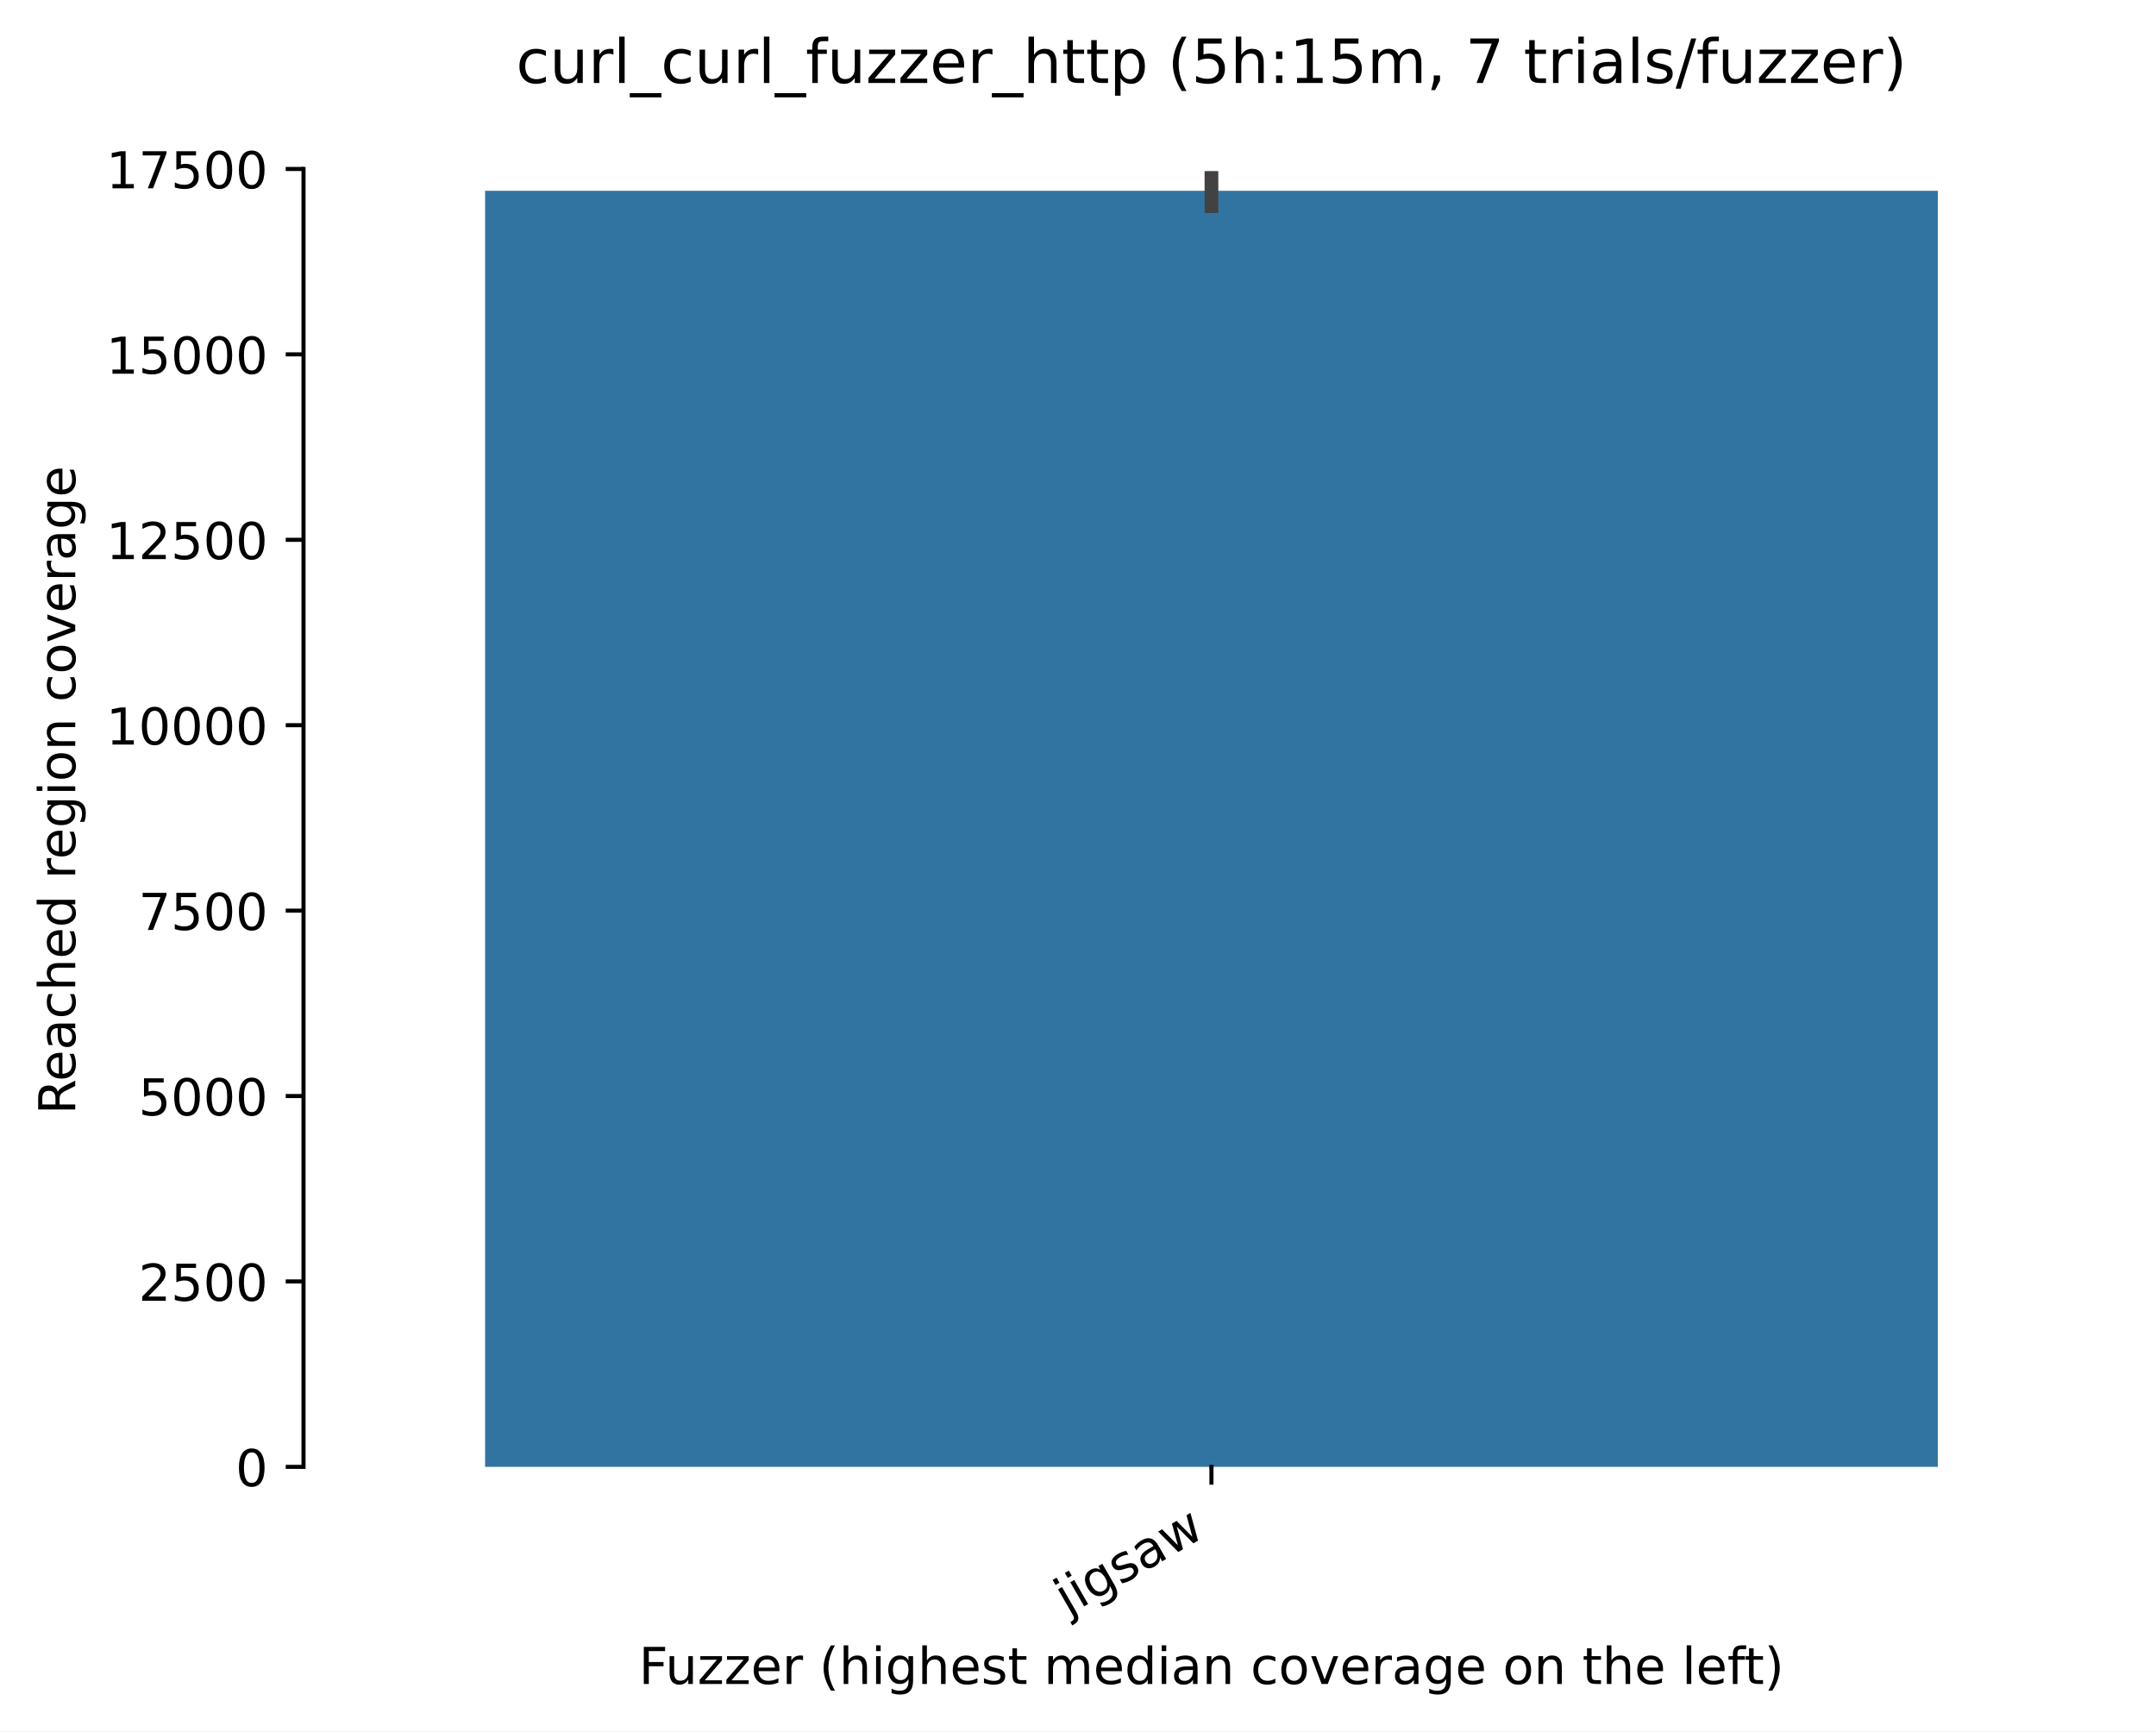
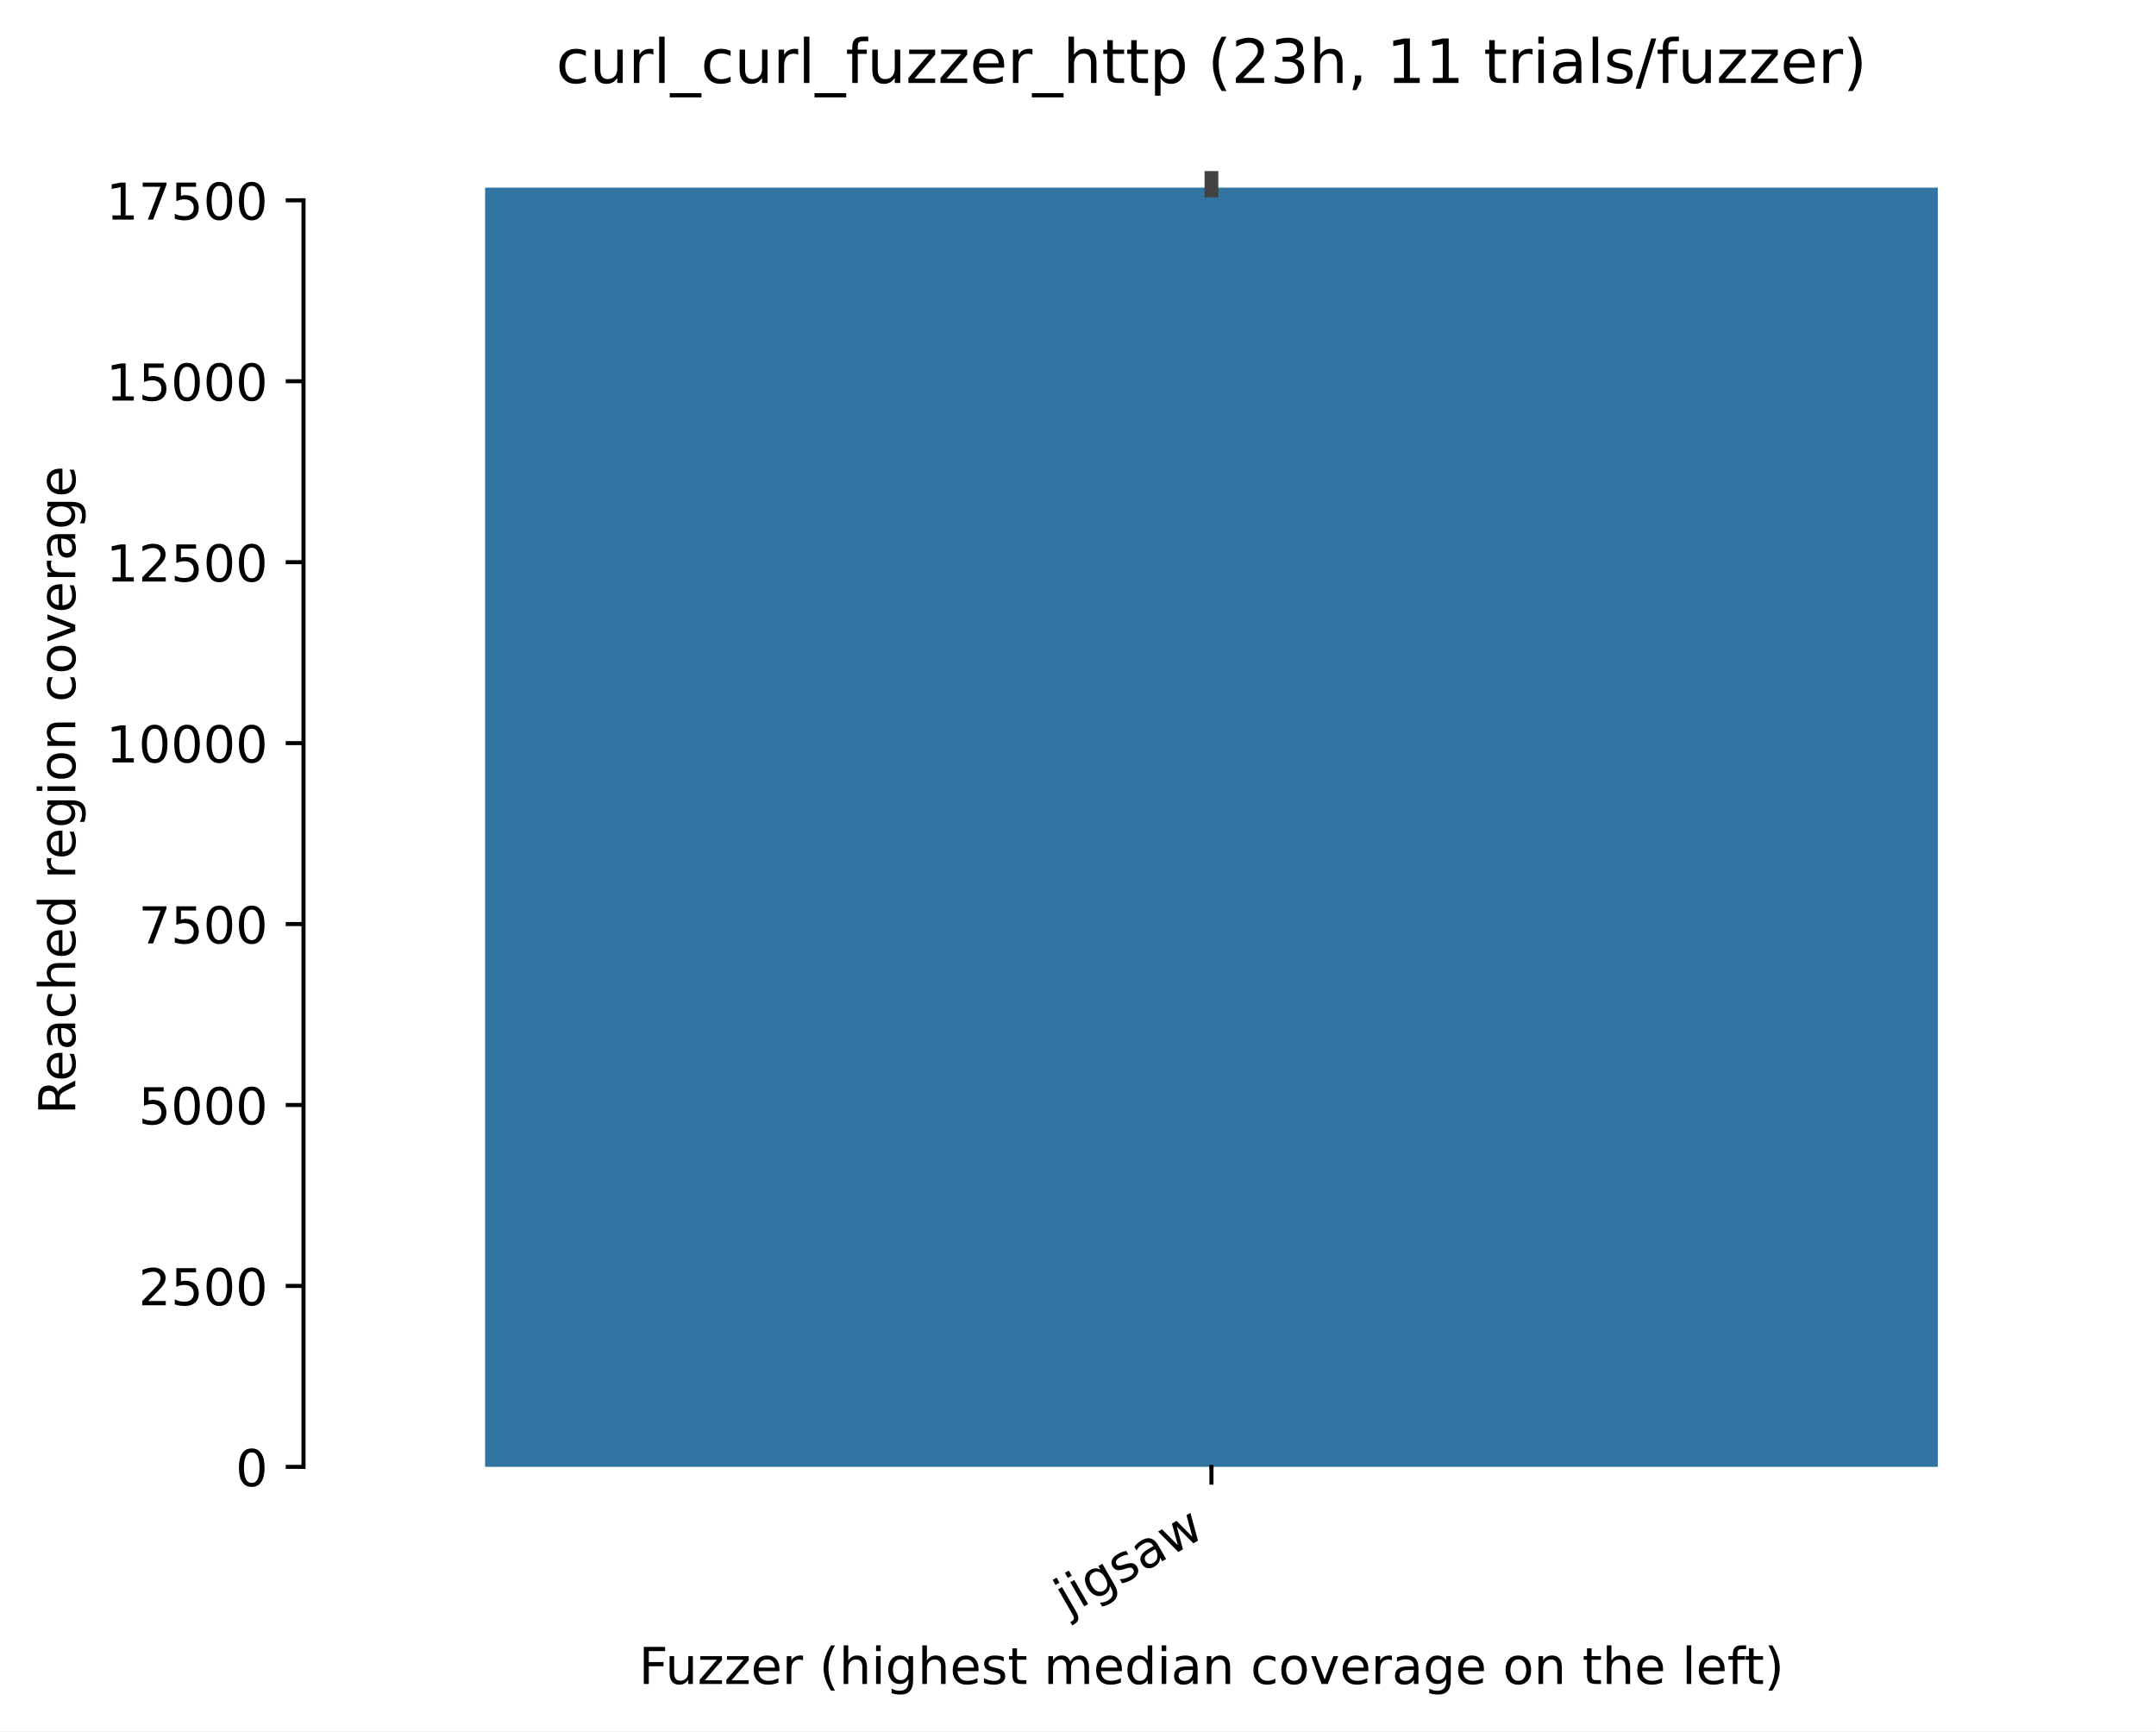
<svg xmlns="http://www.w3.org/2000/svg" xmlns:xlink="http://www.w3.org/1999/xlink" height="340.4pt" version="1.1" viewBox="0 0 424.011 340.4" width="424.011pt">
  <defs>
    <style type="text/css">*{stroke-linecap:butt;stroke-linejoin:round;}</style>
  </defs>
  <g id="figure_1">
    <g id="patch_1">
      <path d="M 0 340.4  L 424.011 340.4  L 424.011 0  L 0 0  z " style="fill:#ffffff;" />
    </g>
    <g id="axes_1">
      <g id="patch_2">
        <path d="M 59.691 288.43  L 416.811 288.43  L 416.811 22.318  L 59.691 22.318  z " style="fill:#ffffff;" />
      </g>
      <g id="patch_3">
-         <path clip-path="url(#pe64422f1b8)" d="M 95.403 288.43  L 381.099 288.43  L 381.099 37.513  L 95.403 37.513  z " style="fill:#3274a1;" />
+         <path clip-path="url(#p97cf9e4e84)" d="M 95.403 288.43  L 381.099 288.43  L 381.099 36.897  L 95.403 36.897  z " style="fill:#3274a1;" />
      </g>
      <g id="matplotlib.axis_1">
        <g id="xtick_1">
          <g id="line2d_1">
            <defs>
-               <path d="M 0 0  L 0 3.5  " id="m697e4e4e77" style="stroke:#000000;stroke-width:0.8;" />
+               <path d="M 0 0  L 0 3.5  " id="me486d39bf9" style="stroke:#000000;stroke-width:0.8;" />
            </defs>
            <g>
-               <use style="stroke:#000000;stroke-width:0.8;" x="238.251" xlink:href="#m697e4e4e77" y="288.43" />
+               <use style="stroke:#000000;stroke-width:0.8;" x="238.251" xlink:href="#me486d39bf9" y="288.43" />
            </g>
          </g>
          <g id="text_1">
            <g transform="translate(210 317.7207)rotate(-30)scale(0.1 -0.1)">
              <defs>
                <path d="M 9.422 54.688  L 18.406 54.688  L 18.406 -0.984  Q 18.406 -11.422 14.422 -16.109  Q 10.453 -20.797 1.609 -20.797  L -1.812 -20.797  L -1.812 -13.188  L 0.594 -13.188  Q 5.719 -13.188 7.562 -10.812  Q 9.422 -8.453 9.422 -0.984  z M 9.422 75.984  L 18.406 75.984  L 18.406 64.594  L 9.422 64.594  z " id="DejaVuSans-106" />
                <path d="M 9.422 54.688  L 18.406 54.688  L 18.406 0  L 9.422 0  z M 9.422 75.984  L 18.406 75.984  L 18.406 64.594  L 9.422 64.594  z " id="DejaVuSans-105" />
                <path d="M 45.406 27.984  Q 45.406 37.75 41.375 43.109  Q 37.359 48.484 30.078 48.484  Q 22.859 48.484 18.828 43.109  Q 14.797 37.75 14.797 27.984  Q 14.797 18.266 18.828 12.891  Q 22.859 7.516 30.078 7.516  Q 37.359 7.516 41.375 12.891  Q 45.406 18.266 45.406 27.984  z M 54.391 6.781  Q 54.391 -7.172 48.188 -13.984  Q 42 -20.797 29.203 -20.797  Q 24.469 -20.797 20.266 -20.094  Q 16.062 -19.391 12.109 -17.922  L 12.109 -9.188  Q 16.062 -11.328 19.922 -12.344  Q 23.781 -13.375 27.781 -13.375  Q 36.625 -13.375 41.016 -8.766  Q 45.406 -4.156 45.406 5.172  L 45.406 9.625  Q 42.625 4.781 38.281 2.391  Q 33.938 0 27.875 0  Q 17.828 0 11.672 7.656  Q 5.516 15.328 5.516 27.984  Q 5.516 40.672 11.672 48.328  Q 17.828 56 27.875 56  Q 33.938 56 38.281 53.609  Q 42.625 51.219 45.406 46.391  L 45.406 54.688  L 54.391 54.688  z " id="DejaVuSans-103" />
                <path d="M 44.281 53.078  L 44.281 44.578  Q 40.484 46.531 36.375 47.5  Q 32.281 48.484 27.875 48.484  Q 21.188 48.484 17.844 46.438  Q 14.5 44.391 14.5 40.281  Q 14.5 37.156 16.891 35.375  Q 19.281 33.594 26.516 31.984  L 29.594 31.297  Q 39.156 29.25 43.188 25.516  Q 47.219 21.781 47.219 15.094  Q 47.219 7.469 41.188 3.016  Q 35.156 -1.422 24.609 -1.422  Q 20.219 -1.422 15.453 -0.562  Q 10.688 0.297 5.422 2  L 5.422 11.281  Q 10.406 8.688 15.234 7.391  Q 20.062 6.109 24.812 6.109  Q 31.156 6.109 34.562 8.281  Q 37.984 10.453 37.984 14.406  Q 37.984 18.062 35.516 20.016  Q 33.062 21.969 24.703 23.781  L 21.578 24.516  Q 13.234 26.266 9.516 29.906  Q 5.812 33.547 5.812 39.891  Q 5.812 47.609 11.281 51.797  Q 16.75 56 26.812 56  Q 31.781 56 36.172 55.266  Q 40.578 54.547 44.281 53.078  z " id="DejaVuSans-115" />
                <path d="M 34.281 27.484  Q 23.391 27.484 19.188 25  Q 14.984 22.516 14.984 16.5  Q 14.984 11.719 18.141 8.906  Q 21.297 6.109 26.703 6.109  Q 34.188 6.109 38.703 11.406  Q 43.219 16.703 43.219 25.484  L 43.219 27.484  z M 52.203 31.203  L 52.203 0  L 43.219 0  L 43.219 8.297  Q 40.141 3.328 35.547 0.953  Q 30.953 -1.422 24.312 -1.422  Q 15.922 -1.422 10.953 3.297  Q 6 8.016 6 15.922  Q 6 25.141 12.172 29.828  Q 18.359 34.516 30.609 34.516  L 43.219 34.516  L 43.219 35.406  Q 43.219 41.609 39.141 45  Q 35.062 48.391 27.688 48.391  Q 23 48.391 18.547 47.266  Q 14.109 46.141 10.016 43.891  L 10.016 52.203  Q 14.938 54.109 19.578 55.047  Q 24.219 56 28.609 56  Q 40.484 56 46.344 49.844  Q 52.203 43.703 52.203 31.203  z " id="DejaVuSans-97" />
                <path d="M 4.203 54.688  L 13.188 54.688  L 24.422 12.016  L 35.594 54.688  L 46.188 54.688  L 57.422 12.016  L 68.609 54.688  L 77.594 54.688  L 63.281 0  L 52.688 0  L 40.922 44.828  L 29.109 0  L 18.5 0  z " id="DejaVuSans-119" />
              </defs>
              <use xlink:href="#DejaVuSans-106" />
              <use x="27.783" xlink:href="#DejaVuSans-105" />
              <use x="55.566" xlink:href="#DejaVuSans-103" />
              <use x="119.043" xlink:href="#DejaVuSans-115" />
              <use x="171.143" xlink:href="#DejaVuSans-97" />
              <use x="232.422" xlink:href="#DejaVuSans-119" />
            </g>
          </g>
        </g>
        <g id="text_2">
          <g transform="translate(125.6327 331.1202)scale(0.1 -0.1)">
            <defs>
              <path d="M 9.812 72.906  L 51.703 72.906  L 51.703 64.594  L 19.672 64.594  L 19.672 43.109  L 48.578 43.109  L 48.578 34.812  L 19.672 34.812  L 19.672 0  L 9.812 0  z " id="DejaVuSans-70" />
              <path d="M 8.5 21.578  L 8.5 54.688  L 17.484 54.688  L 17.484 21.922  Q 17.484 14.156 20.5 10.266  Q 23.531 6.391 29.594 6.391  Q 36.859 6.391 41.078 11.031  Q 45.312 15.672 45.312 23.688  L 45.312 54.688  L 54.297 54.688  L 54.297 0  L 45.312 0  L 45.312 8.406  Q 42.047 3.422 37.719 1  Q 33.406 -1.422 27.688 -1.422  Q 18.266 -1.422 13.375 4.438  Q 8.5 10.297 8.5 21.578  z M 31.109 56  z " id="DejaVuSans-117" />
              <path d="M 5.516 54.688  L 48.188 54.688  L 48.188 46.484  L 14.406 7.172  L 48.188 7.172  L 48.188 0  L 4.297 0  L 4.297 8.203  L 38.094 47.516  L 5.516 47.516  z " id="DejaVuSans-122" />
              <path d="M 56.203 29.594  L 56.203 25.203  L 14.891 25.203  Q 15.484 15.922 20.484 11.062  Q 25.484 6.203 34.422 6.203  Q 39.594 6.203 44.453 7.469  Q 49.312 8.734 54.109 11.281  L 54.109 2.781  Q 49.266 0.734 44.188 -0.344  Q 39.109 -1.422 33.891 -1.422  Q 20.797 -1.422 13.156 6.188  Q 5.516 13.812 5.516 26.812  Q 5.516 40.234 12.766 48.109  Q 20.016 56 32.328 56  Q 43.359 56 49.781 48.891  Q 56.203 41.797 56.203 29.594  z M 47.219 32.234  Q 47.125 39.594 43.094 43.984  Q 39.062 48.391 32.422 48.391  Q 24.906 48.391 20.391 44.141  Q 15.875 39.891 15.188 32.172  z " id="DejaVuSans-101" />
              <path d="M 41.109 46.297  Q 39.594 47.172 37.812 47.578  Q 36.031 48 33.891 48  Q 26.266 48 22.188 43.047  Q 18.109 38.094 18.109 28.812  L 18.109 0  L 9.078 0  L 9.078 54.688  L 18.109 54.688  L 18.109 46.188  Q 20.953 51.172 25.484 53.578  Q 30.031 56 36.531 56  Q 37.453 56 38.578 55.875  Q 39.703 55.766 41.062 55.516  z " id="DejaVuSans-114" />
              <path id="DejaVuSans-32" />
              <path d="M 31 75.875  Q 24.469 64.656 21.281 53.656  Q 18.109 42.672 18.109 31.391  Q 18.109 20.125 21.312 9.062  Q 24.516 -2 31 -13.188  L 23.188 -13.188  Q 15.875 -1.703 12.234 9.375  Q 8.594 20.453 8.594 31.391  Q 8.594 42.281 12.203 53.312  Q 15.828 64.359 23.188 75.875  z " id="DejaVuSans-40" />
              <path d="M 54.891 33.016  L 54.891 0  L 45.906 0  L 45.906 32.719  Q 45.906 40.484 42.875 44.328  Q 39.844 48.188 33.797 48.188  Q 26.516 48.188 22.312 43.547  Q 18.109 38.922 18.109 30.906  L 18.109 0  L 9.078 0  L 9.078 75.984  L 18.109 75.984  L 18.109 46.188  Q 21.344 51.125 25.703 53.562  Q 30.078 56 35.797 56  Q 45.219 56 50.047 50.172  Q 54.891 44.344 54.891 33.016  z " id="DejaVuSans-104" />
              <path d="M 18.312 70.219  L 18.312 54.688  L 36.812 54.688  L 36.812 47.703  L 18.312 47.703  L 18.312 18.016  Q 18.312 11.328 20.141 9.422  Q 21.969 7.516 27.594 7.516  L 36.812 7.516  L 36.812 0  L 27.594 0  Q 17.188 0 13.234 3.875  Q 9.281 7.766 9.281 18.016  L 9.281 47.703  L 2.688 47.703  L 2.688 54.688  L 9.281 54.688  L 9.281 70.219  z " id="DejaVuSans-116" />
              <path d="M 52 44.188  Q 55.375 50.25 60.062 53.125  Q 64.75 56 71.094 56  Q 79.641 56 84.281 50.016  Q 88.922 44.047 88.922 33.016  L 88.922 0  L 79.891 0  L 79.891 32.719  Q 79.891 40.578 77.094 44.375  Q 74.312 48.188 68.609 48.188  Q 61.625 48.188 57.562 43.547  Q 53.516 38.922 53.516 30.906  L 53.516 0  L 44.484 0  L 44.484 32.719  Q 44.484 40.625 41.703 44.406  Q 38.922 48.188 33.109 48.188  Q 26.219 48.188 22.156 43.531  Q 18.109 38.875 18.109 30.906  L 18.109 0  L 9.078 0  L 9.078 54.688  L 18.109 54.688  L 18.109 46.188  Q 21.188 51.219 25.484 53.609  Q 29.781 56 35.688 56  Q 41.656 56 45.828 52.969  Q 50 49.953 52 44.188  z " id="DejaVuSans-109" />
              <path d="M 45.406 46.391  L 45.406 75.984  L 54.391 75.984  L 54.391 0  L 45.406 0  L 45.406 8.203  Q 42.578 3.328 38.25 0.953  Q 33.938 -1.422 27.875 -1.422  Q 17.969 -1.422 11.734 6.484  Q 5.516 14.406 5.516 27.297  Q 5.516 40.188 11.734 48.094  Q 17.969 56 27.875 56  Q 33.938 56 38.25 53.625  Q 42.578 51.266 45.406 46.391  z M 14.797 27.297  Q 14.797 17.391 18.875 11.75  Q 22.953 6.109 30.078 6.109  Q 37.203 6.109 41.297 11.75  Q 45.406 17.391 45.406 27.297  Q 45.406 37.203 41.297 42.844  Q 37.203 48.484 30.078 48.484  Q 22.953 48.484 18.875 42.844  Q 14.797 37.203 14.797 27.297  z " id="DejaVuSans-100" />
              <path d="M 54.891 33.016  L 54.891 0  L 45.906 0  L 45.906 32.719  Q 45.906 40.484 42.875 44.328  Q 39.844 48.188 33.797 48.188  Q 26.516 48.188 22.312 43.547  Q 18.109 38.922 18.109 30.906  L 18.109 0  L 9.078 0  L 9.078 54.688  L 18.109 54.688  L 18.109 46.188  Q 21.344 51.125 25.703 53.562  Q 30.078 56 35.797 56  Q 45.219 56 50.047 50.172  Q 54.891 44.344 54.891 33.016  z " id="DejaVuSans-110" />
              <path d="M 48.781 52.594  L 48.781 44.188  Q 44.969 46.297 41.141 47.344  Q 37.312 48.391 33.406 48.391  Q 24.656 48.391 19.812 42.844  Q 14.984 37.312 14.984 27.297  Q 14.984 17.281 19.812 11.734  Q 24.656 6.203 33.406 6.203  Q 37.312 6.203 41.141 7.25  Q 44.969 8.297 48.781 10.406  L 48.781 2.094  Q 45.016 0.344 40.984 -0.531  Q 36.969 -1.422 32.422 -1.422  Q 20.062 -1.422 12.781 6.344  Q 5.516 14.109 5.516 27.297  Q 5.516 40.672 12.859 48.328  Q 20.219 56 33.016 56  Q 37.156 56 41.109 55.141  Q 45.062 54.297 48.781 52.594  z " id="DejaVuSans-99" />
              <path d="M 30.609 48.391  Q 23.391 48.391 19.188 42.75  Q 14.984 37.109 14.984 27.297  Q 14.984 17.484 19.156 11.844  Q 23.344 6.203 30.609 6.203  Q 37.797 6.203 41.984 11.859  Q 46.188 17.531 46.188 27.297  Q 46.188 37.016 41.984 42.703  Q 37.797 48.391 30.609 48.391  z M 30.609 56  Q 42.328 56 49.016 48.375  Q 55.719 40.766 55.719 27.297  Q 55.719 13.875 49.016 6.219  Q 42.328 -1.422 30.609 -1.422  Q 18.844 -1.422 12.172 6.219  Q 5.516 13.875 5.516 27.297  Q 5.516 40.766 12.172 48.375  Q 18.844 56 30.609 56  z " id="DejaVuSans-111" />
              <path d="M 2.984 54.688  L 12.5 54.688  L 29.594 8.797  L 46.688 54.688  L 56.203 54.688  L 35.688 0  L 23.484 0  z " id="DejaVuSans-118" />
              <path d="M 9.422 75.984  L 18.406 75.984  L 18.406 0  L 9.422 0  z " id="DejaVuSans-108" />
              <path d="M 37.109 75.984  L 37.109 68.5  L 28.516 68.5  Q 23.688 68.5 21.797 66.547  Q 19.922 64.594 19.922 59.516  L 19.922 54.688  L 34.719 54.688  L 34.719 47.703  L 19.922 47.703  L 19.922 0  L 10.891 0  L 10.891 47.703  L 2.297 47.703  L 2.297 54.688  L 10.891 54.688  L 10.891 58.5  Q 10.891 67.625 15.141 71.797  Q 19.391 75.984 28.609 75.984  z " id="DejaVuSans-102" />
              <path d="M 8.016 75.875  L 15.828 75.875  Q 23.141 64.359 26.781 53.312  Q 30.422 42.281 30.422 31.391  Q 30.422 20.453 26.781 9.375  Q 23.141 -1.703 15.828 -13.188  L 8.016 -13.188  Q 14.5 -2 17.703 9.062  Q 20.906 20.125 20.906 31.391  Q 20.906 42.672 17.703 53.656  Q 14.5 64.656 8.016 75.875  z " id="DejaVuSans-41" />
            </defs>
            <use xlink:href="#DejaVuSans-70" />
            <use x="52.02" xlink:href="#DejaVuSans-117" />
            <use x="115.398" xlink:href="#DejaVuSans-122" />
            <use x="167.889" xlink:href="#DejaVuSans-122" />
            <use x="220.379" xlink:href="#DejaVuSans-101" />
            <use x="281.902" xlink:href="#DejaVuSans-114" />
            <use x="323.016" xlink:href="#DejaVuSans-32" />
            <use x="354.803" xlink:href="#DejaVuSans-40" />
            <use x="393.816" xlink:href="#DejaVuSans-104" />
            <use x="457.195" xlink:href="#DejaVuSans-105" />
            <use x="484.979" xlink:href="#DejaVuSans-103" />
            <use x="548.455" xlink:href="#DejaVuSans-104" />
            <use x="611.834" xlink:href="#DejaVuSans-101" />
            <use x="673.357" xlink:href="#DejaVuSans-115" />
            <use x="725.457" xlink:href="#DejaVuSans-116" />
            <use x="764.666" xlink:href="#DejaVuSans-32" />
            <use x="796.453" xlink:href="#DejaVuSans-109" />
            <use x="893.865" xlink:href="#DejaVuSans-101" />
            <use x="955.389" xlink:href="#DejaVuSans-100" />
            <use x="1018.865" xlink:href="#DejaVuSans-105" />
            <use x="1046.648" xlink:href="#DejaVuSans-97" />
            <use x="1107.928" xlink:href="#DejaVuSans-110" />
            <use x="1171.307" xlink:href="#DejaVuSans-32" />
            <use x="1203.094" xlink:href="#DejaVuSans-99" />
            <use x="1258.074" xlink:href="#DejaVuSans-111" />
            <use x="1319.256" xlink:href="#DejaVuSans-118" />
            <use x="1378.436" xlink:href="#DejaVuSans-101" />
            <use x="1439.959" xlink:href="#DejaVuSans-114" />
            <use x="1481.072" xlink:href="#DejaVuSans-97" />
            <use x="1542.352" xlink:href="#DejaVuSans-103" />
            <use x="1605.828" xlink:href="#DejaVuSans-101" />
            <use x="1667.352" xlink:href="#DejaVuSans-32" />
            <use x="1699.139" xlink:href="#DejaVuSans-111" />
            <use x="1760.32" xlink:href="#DejaVuSans-110" />
            <use x="1823.699" xlink:href="#DejaVuSans-32" />
            <use x="1855.486" xlink:href="#DejaVuSans-116" />
            <use x="1894.695" xlink:href="#DejaVuSans-104" />
            <use x="1958.074" xlink:href="#DejaVuSans-101" />
            <use x="2019.598" xlink:href="#DejaVuSans-32" />
            <use x="2051.385" xlink:href="#DejaVuSans-108" />
            <use x="2079.168" xlink:href="#DejaVuSans-101" />
            <use x="2140.691" xlink:href="#DejaVuSans-102" />
            <use x="2174.146" xlink:href="#DejaVuSans-116" />
            <use x="2213.355" xlink:href="#DejaVuSans-41" />
          </g>
        </g>
      </g>
      <g id="matplotlib.axis_2">
        <g id="ytick_1">
          <g id="line2d_2">
            <defs>
-               <path d="M 0 0  L -3.5 0  " id="m3f16a79ac9" style="stroke:#000000;stroke-width:0.8;" />
+               <path d="M 0 0  L -3.5 0  " id="m4b26297928" style="stroke:#000000;stroke-width:0.8;" />
            </defs>
            <g>
-               <use style="stroke:#000000;stroke-width:0.8;" x="59.691" xlink:href="#m3f16a79ac9" y="288.43" />
+               <use style="stroke:#000000;stroke-width:0.8;" x="59.691" xlink:href="#m4b26297928" y="288.43" />
            </g>
          </g>
          <g id="text_3">
            <g transform="translate(46.32812 292.2293)scale(0.1 -0.1)">
              <defs>
                <path d="M 31.781 66.406  Q 24.172 66.406 20.328 58.906  Q 16.5 51.422 16.5 36.375  Q 16.5 21.391 20.328 13.891  Q 24.172 6.391 31.781 6.391  Q 39.453 6.391 43.281 13.891  Q 47.125 21.391 47.125 36.375  Q 47.125 51.422 43.281 58.906  Q 39.453 66.406 31.781 66.406  z M 31.781 74.219  Q 44.047 74.219 50.516 64.516  Q 56.984 54.828 56.984 36.375  Q 56.984 17.969 50.516 8.266  Q 44.047 -1.422 31.781 -1.422  Q 19.531 -1.422 13.062 8.266  Q 6.594 17.969 6.594 36.375  Q 6.594 54.828 13.062 64.516  Q 19.531 74.219 31.781 74.219  z " id="DejaVuSans-48" />
              </defs>
              <use xlink:href="#DejaVuSans-48" />
            </g>
          </g>
        </g>
        <g id="ytick_2">
          <g id="line2d_3">
            <g>
-               <use style="stroke:#000000;stroke-width:0.8;" x="59.691" xlink:href="#m3f16a79ac9" y="251.972" />
+               <use style="stroke:#000000;stroke-width:0.8;" x="59.691" xlink:href="#m4b26297928" y="252.853" />
            </g>
          </g>
          <g id="text_4">
-             <g transform="translate(27.24063 255.7715)scale(0.1 -0.1)">
+             <g transform="translate(27.24063 256.6518)scale(0.1 -0.1)">
              <defs>
                <path d="M 19.188 8.297  L 53.609 8.297  L 53.609 0  L 7.328 0  L 7.328 8.297  Q 12.938 14.109 22.625 23.891  Q 32.328 33.688 34.812 36.531  Q 39.547 41.844 41.422 45.531  Q 43.312 49.219 43.312 52.781  Q 43.312 58.594 39.234 62.25  Q 35.156 65.922 28.609 65.922  Q 23.969 65.922 18.812 64.312  Q 13.672 62.703 7.812 59.422  L 7.812 69.391  Q 13.766 71.781 18.938 73  Q 24.125 74.219 28.422 74.219  Q 39.75 74.219 46.484 68.547  Q 53.219 62.891 53.219 53.422  Q 53.219 48.922 51.531 44.891  Q 49.859 40.875 45.406 35.406  Q 44.188 33.984 37.641 27.219  Q 31.109 20.453 19.188 8.297  z " id="DejaVuSans-50" />
                <path d="M 10.797 72.906  L 49.516 72.906  L 49.516 64.594  L 19.828 64.594  L 19.828 46.734  Q 21.969 47.469 24.109 47.828  Q 26.266 48.188 28.422 48.188  Q 40.625 48.188 47.75 41.5  Q 54.891 34.812 54.891 23.391  Q 54.891 11.625 47.562 5.094  Q 40.234 -1.422 26.906 -1.422  Q 22.312 -1.422 17.547 -0.641  Q 12.797 0.141 7.719 1.703  L 7.719 11.625  Q 12.109 9.234 16.797 8.062  Q 21.484 6.891 26.703 6.891  Q 35.156 6.891 40.078 11.328  Q 45.016 15.766 45.016 23.391  Q 45.016 31 40.078 35.438  Q 35.156 39.891 26.703 39.891  Q 22.75 39.891 18.812 39.016  Q 14.891 38.141 10.797 36.281  z " id="DejaVuSans-53" />
              </defs>
              <use xlink:href="#DejaVuSans-50" />
              <use x="63.623" xlink:href="#DejaVuSans-53" />
              <use x="127.246" xlink:href="#DejaVuSans-48" />
              <use x="190.869" xlink:href="#DejaVuSans-48" />
            </g>
          </g>
        </g>
        <g id="ytick_3">
          <g id="line2d_4">
            <g>
-               <use style="stroke:#000000;stroke-width:0.8;" x="59.691" xlink:href="#m3f16a79ac9" y="215.515" />
+               <use style="stroke:#000000;stroke-width:0.8;" x="59.691" xlink:href="#m4b26297928" y="217.275" />
            </g>
          </g>
          <g id="text_5">
-             <g transform="translate(27.24063 219.3138)scale(0.1 -0.1)">
+             <g transform="translate(27.24063 221.0743)scale(0.1 -0.1)">
              <use xlink:href="#DejaVuSans-53" />
              <use x="63.623" xlink:href="#DejaVuSans-48" />
              <use x="127.246" xlink:href="#DejaVuSans-48" />
              <use x="190.869" xlink:href="#DejaVuSans-48" />
            </g>
          </g>
        </g>
        <g id="ytick_4">
          <g id="line2d_5">
            <g>
-               <use style="stroke:#000000;stroke-width:0.8;" x="59.691" xlink:href="#m3f16a79ac9" y="179.057" />
+               <use style="stroke:#000000;stroke-width:0.8;" x="59.691" xlink:href="#m4b26297928" y="181.698" />
            </g>
          </g>
          <g id="text_6">
-             <g transform="translate(27.24063 182.856)scale(0.1 -0.1)">
+             <g transform="translate(27.24063 185.4968)scale(0.1 -0.1)">
              <defs>
                <path d="M 8.203 72.906  L 55.078 72.906  L 55.078 68.703  L 28.609 0  L 18.312 0  L 43.219 64.594  L 8.203 64.594  z " id="DejaVuSans-55" />
              </defs>
              <use xlink:href="#DejaVuSans-55" />
              <use x="63.623" xlink:href="#DejaVuSans-53" />
              <use x="127.246" xlink:href="#DejaVuSans-48" />
              <use x="190.869" xlink:href="#DejaVuSans-48" />
            </g>
          </g>
        </g>
        <g id="ytick_5">
          <g id="line2d_6">
            <g>
-               <use style="stroke:#000000;stroke-width:0.8;" x="59.691" xlink:href="#m3f16a79ac9" y="142.599" />
+               <use style="stroke:#000000;stroke-width:0.8;" x="59.691" xlink:href="#m4b26297928" y="146.12" />
            </g>
          </g>
          <g id="text_7">
-             <g transform="translate(20.87813 146.3982)scale(0.1 -0.1)">
+             <g transform="translate(20.87813 149.9193)scale(0.1 -0.1)">
              <defs>
                <path d="M 12.406 8.297  L 28.516 8.297  L 28.516 63.922  L 10.984 60.406  L 10.984 69.391  L 28.422 72.906  L 38.281 72.906  L 38.281 8.297  L 54.391 8.297  L 54.391 0  L 12.406 0  z " id="DejaVuSans-49" />
              </defs>
              <use xlink:href="#DejaVuSans-49" />
              <use x="63.623" xlink:href="#DejaVuSans-48" />
              <use x="127.246" xlink:href="#DejaVuSans-48" />
              <use x="190.869" xlink:href="#DejaVuSans-48" />
              <use x="254.492" xlink:href="#DejaVuSans-48" />
            </g>
          </g>
        </g>
        <g id="ytick_6">
          <g id="line2d_7">
            <g>
-               <use style="stroke:#000000;stroke-width:0.8;" x="59.691" xlink:href="#m3f16a79ac9" y="106.141" />
+               <use style="stroke:#000000;stroke-width:0.8;" x="59.691" xlink:href="#m4b26297928" y="110.543" />
            </g>
          </g>
          <g id="text_8">
-             <g transform="translate(20.87813 109.9404)scale(0.1 -0.1)">
+             <g transform="translate(20.87813 114.3418)scale(0.1 -0.1)">
              <use xlink:href="#DejaVuSans-49" />
              <use x="63.623" xlink:href="#DejaVuSans-50" />
              <use x="127.246" xlink:href="#DejaVuSans-53" />
              <use x="190.869" xlink:href="#DejaVuSans-48" />
              <use x="254.492" xlink:href="#DejaVuSans-48" />
            </g>
          </g>
        </g>
        <g id="ytick_7">
          <g id="line2d_8">
            <g>
-               <use style="stroke:#000000;stroke-width:0.8;" x="59.691" xlink:href="#m3f16a79ac9" y="69.683" />
+               <use style="stroke:#000000;stroke-width:0.8;" x="59.691" xlink:href="#m4b26297928" y="74.965" />
            </g>
          </g>
          <g id="text_9">
-             <g transform="translate(20.87813 73.48258)scale(0.1 -0.1)">
+             <g transform="translate(20.87813 78.76424)scale(0.1 -0.1)">
              <use xlink:href="#DejaVuSans-49" />
              <use x="63.623" xlink:href="#DejaVuSans-53" />
              <use x="127.246" xlink:href="#DejaVuSans-48" />
              <use x="190.869" xlink:href="#DejaVuSans-48" />
              <use x="254.492" xlink:href="#DejaVuSans-48" />
            </g>
          </g>
        </g>
        <g id="ytick_8">
          <g id="line2d_9">
            <g>
-               <use style="stroke:#000000;stroke-width:0.8;" x="59.691" xlink:href="#m3f16a79ac9" y="33.226" />
+               <use style="stroke:#000000;stroke-width:0.8;" x="59.691" xlink:href="#m4b26297928" y="39.388" />
            </g>
          </g>
          <g id="text_10">
-             <g transform="translate(20.87813 37.02479)scale(0.1 -0.1)">
+             <g transform="translate(20.87813 43.18673)scale(0.1 -0.1)">
              <use xlink:href="#DejaVuSans-49" />
              <use x="63.623" xlink:href="#DejaVuSans-55" />
              <use x="127.246" xlink:href="#DejaVuSans-53" />
              <use x="190.869" xlink:href="#DejaVuSans-48" />
              <use x="254.492" xlink:href="#DejaVuSans-48" />
            </g>
          </g>
        </g>
        <g id="text_11">
          <g transform="translate(14.79844 219.1366)rotate(-90)scale(0.1 -0.1)">
            <defs>
              <path d="M 44.391 34.188  Q 47.562 33.109 50.562 29.594  Q 53.562 26.078 56.594 19.922  L 66.609 0  L 56 0  L 46.688 18.703  Q 43.062 26.031 39.672 28.422  Q 36.281 30.812 30.422 30.812  L 19.672 30.812  L 19.672 0  L 9.812 0  L 9.812 72.906  L 32.078 72.906  Q 44.578 72.906 50.734 67.672  Q 56.891 62.453 56.891 51.906  Q 56.891 45.016 53.688 40.469  Q 50.484 35.938 44.391 34.188  z M 19.672 64.797  L 19.672 38.922  L 32.078 38.922  Q 39.203 38.922 42.844 42.219  Q 46.484 45.516 46.484 51.906  Q 46.484 58.297 42.844 61.547  Q 39.203 64.797 32.078 64.797  z " id="DejaVuSans-82" />
            </defs>
            <use xlink:href="#DejaVuSans-82" />
            <use x="64.982" xlink:href="#DejaVuSans-101" />
            <use x="126.506" xlink:href="#DejaVuSans-97" />
            <use x="187.785" xlink:href="#DejaVuSans-99" />
            <use x="242.766" xlink:href="#DejaVuSans-104" />
            <use x="306.145" xlink:href="#DejaVuSans-101" />
            <use x="367.668" xlink:href="#DejaVuSans-100" />
            <use x="431.145" xlink:href="#DejaVuSans-32" />
            <use x="462.932" xlink:href="#DejaVuSans-114" />
            <use x="501.795" xlink:href="#DejaVuSans-101" />
            <use x="563.318" xlink:href="#DejaVuSans-103" />
            <use x="626.795" xlink:href="#DejaVuSans-105" />
            <use x="654.578" xlink:href="#DejaVuSans-111" />
            <use x="715.76" xlink:href="#DejaVuSans-110" />
            <use x="779.139" xlink:href="#DejaVuSans-32" />
            <use x="810.926" xlink:href="#DejaVuSans-99" />
            <use x="865.906" xlink:href="#DejaVuSans-111" />
            <use x="927.088" xlink:href="#DejaVuSans-118" />
            <use x="986.268" xlink:href="#DejaVuSans-101" />
            <use x="1047.791" xlink:href="#DejaVuSans-114" />
            <use x="1088.904" xlink:href="#DejaVuSans-97" />
            <use x="1150.184" xlink:href="#DejaVuSans-103" />
            <use x="1213.66" xlink:href="#DejaVuSans-101" />
          </g>
        </g>
      </g>
      <g id="line2d_10">
-         <path clip-path="url(#pe64422f1b8)" d="M 238.251 40.532  L 238.251 34.99  " style="fill:none;stroke:#424242;stroke-linecap:square;stroke-width:2.7;" />
+         <path clip-path="url(#p97cf9e4e84)" d="M 238.251 37.452  L 238.251 34.99  " style="fill:none;stroke:#424242;stroke-linecap:square;stroke-width:2.7;" />
      </g>
      <g id="patch_4">
-         <path d="M 59.691 288.43  L 59.691 33.226  " style="fill:none;stroke:#000000;stroke-linecap:square;stroke-linejoin:miter;stroke-width:0.8;" />
+         <path d="M 59.691 288.43  L 59.691 39.388  " style="fill:none;stroke:#000000;stroke-linecap:square;stroke-linejoin:miter;stroke-width:0.8;" />
      </g>
      <g id="patch_5">
        <path d="M 238.251 288.43  L 238.251 288.43  " style="fill:none;stroke:#000000;stroke-linecap:square;stroke-linejoin:miter;stroke-width:0.8;" />
      </g>
      <g id="text_12">
-         <g transform="translate(101.4984 16.31812)scale(0.12 -0.12)">
+         <g transform="translate(109.3641 16.31812)scale(0.12 -0.12)">
          <defs>
            <path d="M 50.984 -16.609  L 50.984 -23.578  L -0.984 -23.578  L -0.984 -16.609  z " id="DejaVuSans-95" />
            <path d="M 18.109 8.203  L 18.109 -20.797  L 9.078 -20.797  L 9.078 54.688  L 18.109 54.688  L 18.109 46.391  Q 20.953 51.266 25.266 53.625  Q 29.594 56 35.594 56  Q 45.562 56 51.781 48.094  Q 58.016 40.188 58.016 27.297  Q 58.016 14.406 51.781 6.484  Q 45.562 -1.422 35.594 -1.422  Q 29.594 -1.422 25.266 0.953  Q 20.953 3.328 18.109 8.203  z M 48.688 27.297  Q 48.688 37.203 44.609 42.844  Q 40.531 48.484 33.406 48.484  Q 26.266 48.484 22.188 42.844  Q 18.109 37.203 18.109 27.297  Q 18.109 17.391 22.188 11.75  Q 26.266 6.109 33.406 6.109  Q 40.531 6.109 44.609 11.75  Q 48.688 17.391 48.688 27.297  z " id="DejaVuSans-112" />
-             <path d="M 11.719 12.406  L 22.016 12.406  L 22.016 0  L 11.719 0  z M 11.719 51.703  L 22.016 51.703  L 22.016 39.312  L 11.719 39.312  z " id="DejaVuSans-58" />
+             <path d="M 40.578 39.312  Q 47.656 37.797 51.625 33  Q 55.609 28.219 55.609 21.188  Q 55.609 10.406 48.188 4.484  Q 40.766 -1.422 27.094 -1.422  Q 22.516 -1.422 17.656 -0.516  Q 12.797 0.391 7.625 2.203  L 7.625 11.719  Q 11.719 9.328 16.594 8.109  Q 21.484 6.891 26.812 6.891  Q 36.078 6.891 40.938 10.547  Q 45.797 14.203 45.797 21.188  Q 45.797 27.641 41.281 31.266  Q 36.766 34.906 28.719 34.906  L 20.219 34.906  L 20.219 43.016  L 29.109 43.016  Q 36.375 43.016 40.234 45.922  Q 44.094 48.828 44.094 54.297  Q 44.094 59.906 40.109 62.906  Q 36.141 65.922 28.719 65.922  Q 24.656 65.922 20.016 65.031  Q 15.375 64.156 9.812 62.312  L 9.812 71.094  Q 15.438 72.656 20.344 73.438  Q 25.25 74.219 29.594 74.219  Q 40.828 74.219 47.359 69.109  Q 53.906 64.016 53.906 55.328  Q 53.906 49.266 50.438 45.094  Q 46.969 40.922 40.578 39.312  z " id="DejaVuSans-51" />
            <path d="M 11.719 12.406  L 22.016 12.406  L 22.016 4  L 14.016 -11.625  L 7.719 -11.625  L 11.719 4  z " id="DejaVuSans-44" />
            <path d="M 25.391 72.906  L 33.688 72.906  L 8.297 -9.281  L 0 -9.281  z " id="DejaVuSans-47" />
          </defs>
          <use xlink:href="#DejaVuSans-99" />
          <use x="54.98" xlink:href="#DejaVuSans-117" />
          <use x="118.359" xlink:href="#DejaVuSans-114" />
          <use x="159.473" xlink:href="#DejaVuSans-108" />
          <use x="187.256" xlink:href="#DejaVuSans-95" />
          <use x="237.256" xlink:href="#DejaVuSans-99" />
          <use x="292.236" xlink:href="#DejaVuSans-117" />
          <use x="355.615" xlink:href="#DejaVuSans-114" />
          <use x="396.729" xlink:href="#DejaVuSans-108" />
          <use x="424.512" xlink:href="#DejaVuSans-95" />
          <use x="474.512" xlink:href="#DejaVuSans-102" />
          <use x="509.717" xlink:href="#DejaVuSans-117" />
          <use x="573.096" xlink:href="#DejaVuSans-122" />
          <use x="625.586" xlink:href="#DejaVuSans-122" />
          <use x="678.076" xlink:href="#DejaVuSans-101" />
          <use x="739.6" xlink:href="#DejaVuSans-114" />
          <use x="780.713" xlink:href="#DejaVuSans-95" />
          <use x="830.713" xlink:href="#DejaVuSans-104" />
          <use x="894.092" xlink:href="#DejaVuSans-116" />
          <use x="933.301" xlink:href="#DejaVuSans-116" />
          <use x="972.51" xlink:href="#DejaVuSans-112" />
          <use x="1035.986" xlink:href="#DejaVuSans-32" />
          <use x="1067.773" xlink:href="#DejaVuSans-40" />
-           <use x="1106.787" xlink:href="#DejaVuSans-53" />
-           <use x="1170.41" xlink:href="#DejaVuSans-104" />
-           <use x="1233.789" xlink:href="#DejaVuSans-58" />
-           <use x="1267.48" xlink:href="#DejaVuSans-49" />
-           <use x="1331.104" xlink:href="#DejaVuSans-53" />
-           <use x="1394.727" xlink:href="#DejaVuSans-109" />
-           <use x="1492.139" xlink:href="#DejaVuSans-44" />
-           <use x="1523.926" xlink:href="#DejaVuSans-32" />
-           <use x="1555.713" xlink:href="#DejaVuSans-55" />
-           <use x="1619.336" xlink:href="#DejaVuSans-32" />
-           <use x="1651.123" xlink:href="#DejaVuSans-116" />
-           <use x="1690.332" xlink:href="#DejaVuSans-114" />
-           <use x="1731.445" xlink:href="#DejaVuSans-105" />
-           <use x="1759.229" xlink:href="#DejaVuSans-97" />
-           <use x="1820.508" xlink:href="#DejaVuSans-108" />
-           <use x="1848.291" xlink:href="#DejaVuSans-115" />
-           <use x="1900.391" xlink:href="#DejaVuSans-47" />
-           <use x="1934.082" xlink:href="#DejaVuSans-102" />
-           <use x="1969.287" xlink:href="#DejaVuSans-117" />
-           <use x="2032.666" xlink:href="#DejaVuSans-122" />
-           <use x="2085.156" xlink:href="#DejaVuSans-122" />
-           <use x="2137.646" xlink:href="#DejaVuSans-101" />
-           <use x="2199.17" xlink:href="#DejaVuSans-114" />
-           <use x="2240.283" xlink:href="#DejaVuSans-41" />
+           <use x="1106.787" xlink:href="#DejaVuSans-50" />
+           <use x="1170.41" xlink:href="#DejaVuSans-51" />
+           <use x="1234.033" xlink:href="#DejaVuSans-104" />
+           <use x="1297.412" xlink:href="#DejaVuSans-44" />
+           <use x="1329.199" xlink:href="#DejaVuSans-32" />
+           <use x="1360.986" xlink:href="#DejaVuSans-49" />
+           <use x="1424.609" xlink:href="#DejaVuSans-49" />
+           <use x="1488.232" xlink:href="#DejaVuSans-32" />
+           <use x="1520.02" xlink:href="#DejaVuSans-116" />
+           <use x="1559.229" xlink:href="#DejaVuSans-114" />
+           <use x="1600.342" xlink:href="#DejaVuSans-105" />
+           <use x="1628.125" xlink:href="#DejaVuSans-97" />
+           <use x="1689.404" xlink:href="#DejaVuSans-108" />
+           <use x="1717.188" xlink:href="#DejaVuSans-115" />
+           <use x="1769.287" xlink:href="#DejaVuSans-47" />
+           <use x="1802.979" xlink:href="#DejaVuSans-102" />
+           <use x="1838.184" xlink:href="#DejaVuSans-117" />
+           <use x="1901.562" xlink:href="#DejaVuSans-122" />
+           <use x="1954.053" xlink:href="#DejaVuSans-122" />
+           <use x="2006.543" xlink:href="#DejaVuSans-101" />
+           <use x="2068.066" xlink:href="#DejaVuSans-114" />
+           <use x="2109.18" xlink:href="#DejaVuSans-41" />
        </g>
      </g>
    </g>
  </g>
  <defs>
-     <clipPath id="pe64422f1b8">
+     <clipPath id="p97cf9e4e84">
      <rect height="266.112" width="357.12" x="59.691" y="22.318" />
    </clipPath>
  </defs>
</svg>
